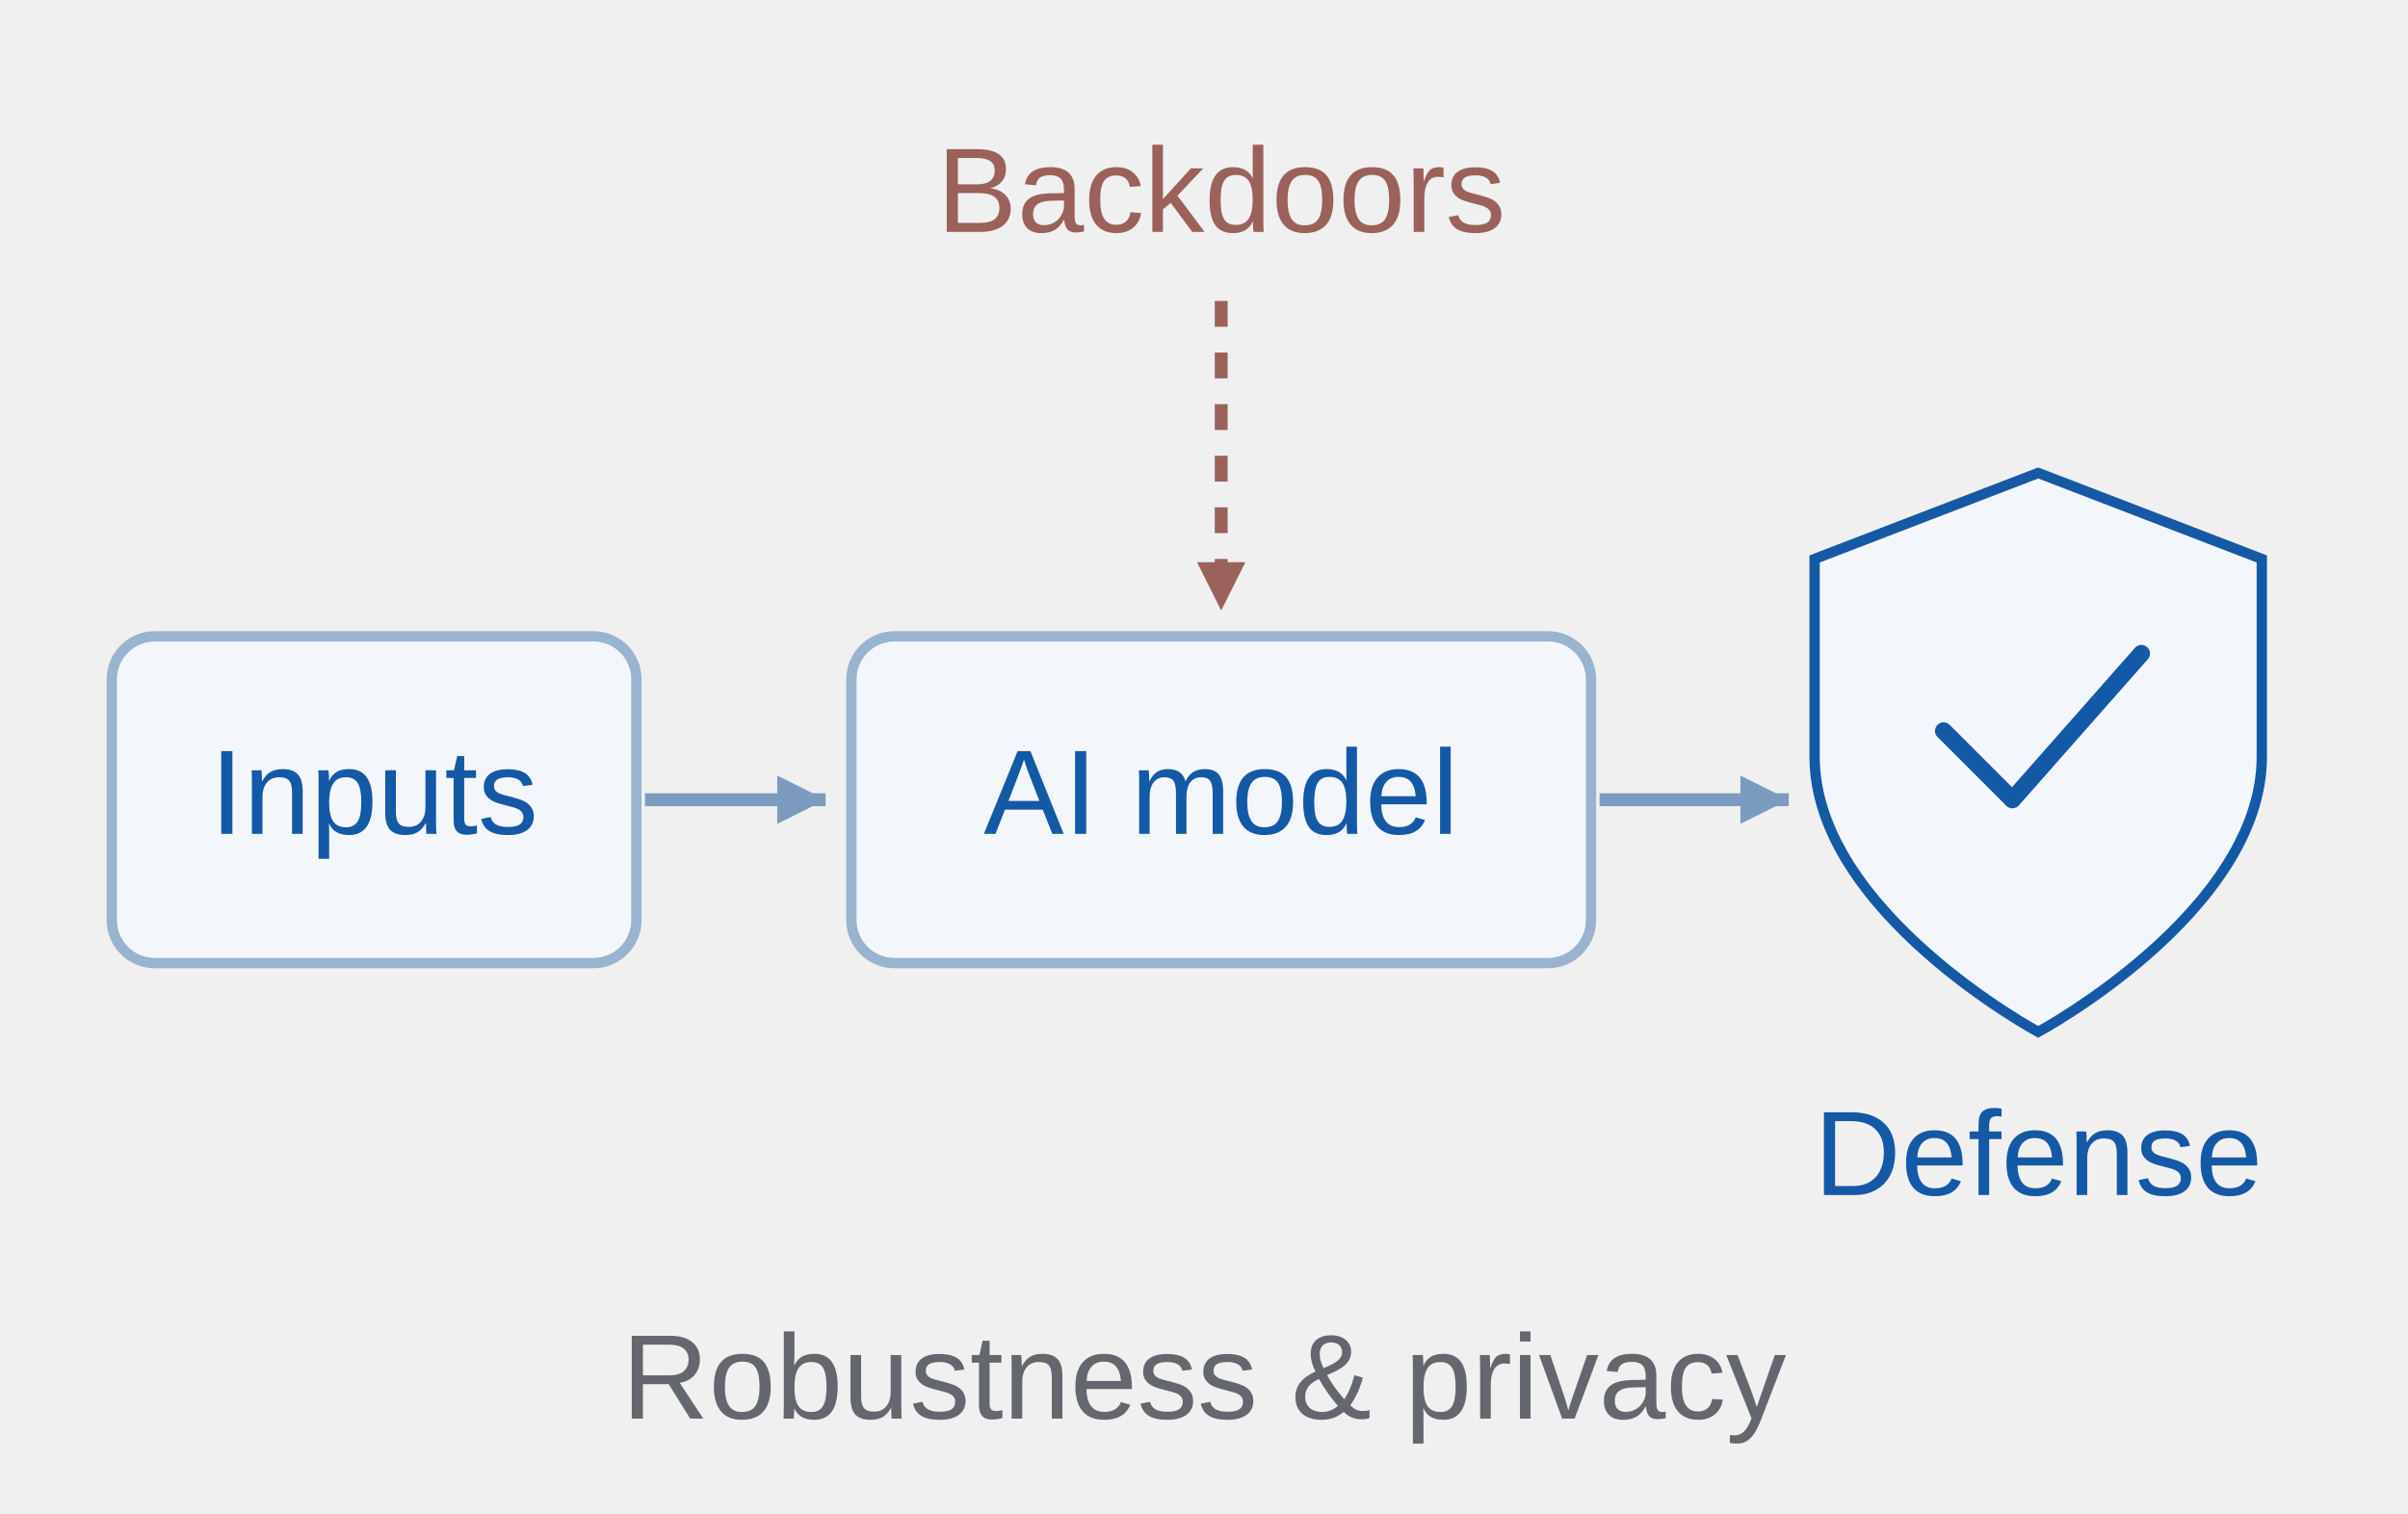
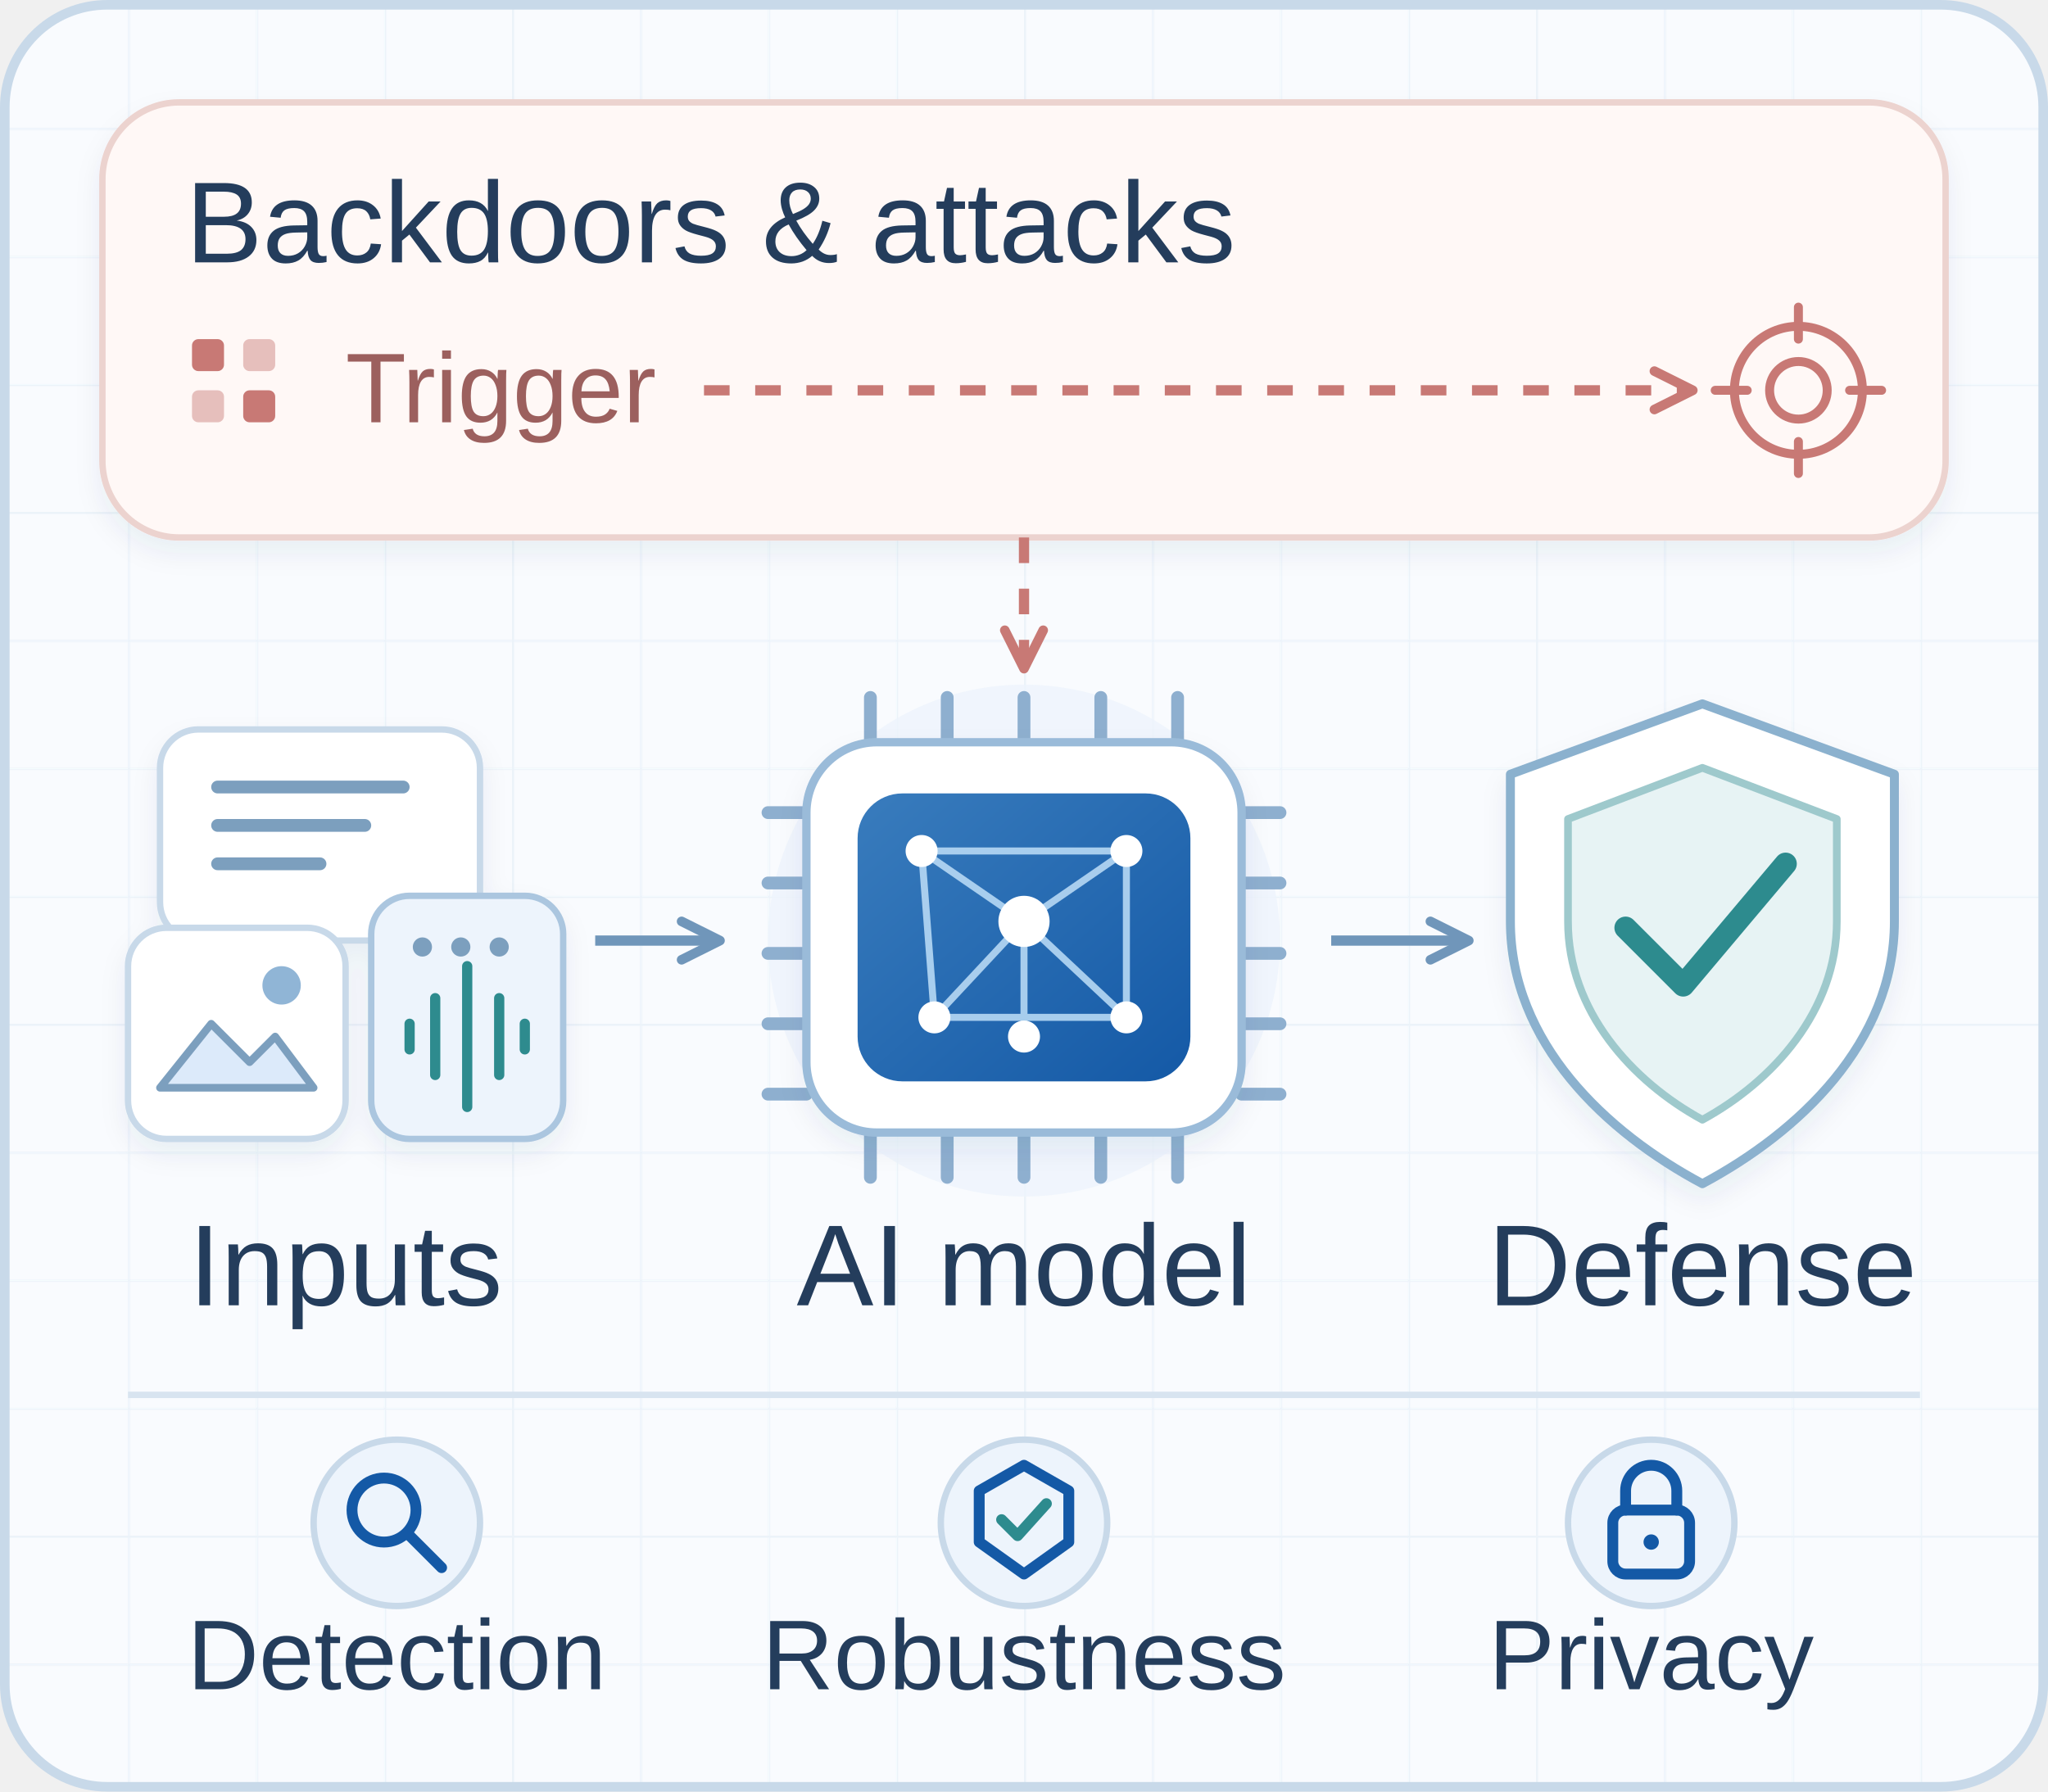
- <svg xmlns="http://www.w3.org/2000/svg" viewBox="0 0 280 176" role="img" aria-labelledby="security-title security-desc">
+ <svg xmlns="http://www.w3.org/2000/svg" viewBox="0 0 320 280" role="img" aria-labelledby="security-title security-desc">
  <defs>
-     <marker id="security-arrow" viewBox="0 0 8 8" refX="7" refY="4" markerWidth="5" markerHeight="5" orient="auto">
-       <path d="M1 1 7 4 1 7Z" fill="#7b9cbe" />
+     <pattern id="security-grid" width="20" height="20" patternUnits="userSpaceOnUse">
+       <path d="M20 0H0V20" fill="none" stroke="#dce8f5" stroke-width="0.65" />
+     </pattern>
+     <linearGradient id="security-core" x1="0" y1="0" x2="1" y2="1">
+       <stop offset="0" stop-color="#397cbd" />
+       <stop offset="1" stop-color="#1459a6" />
+     </linearGradient>
+     <filter id="security-shadow" x="-25%" y="-25%" width="150%" height="160%">
+       <feDropShadow dx="0" dy="2" stdDeviation="2" flood-color="#243d5c" flood-opacity="0.07" />
+     </filter>
+     <marker id="security-arrow" viewBox="0 0 8 8" refX="6.5" refY="4" markerWidth="5" markerHeight="5" orient="auto">
+       <path d="m1 1 6 3-6 3" fill="none" stroke="#7096ba" stroke-width="1.5" stroke-linecap="round" stroke-linejoin="round" />
    </marker>
-     <marker id="security-attack-arrow" viewBox="0 0 8 8" refX="7" refY="4" markerWidth="5" markerHeight="5" orient="auto">
-       <path d="M1 1 7 4 1 7Z" fill="#9b615b" />
+     <marker id="security-attack-arrow" viewBox="0 0 8 8" refX="6.5" refY="4" markerWidth="5" markerHeight="5" orient="auto">
+       <path d="m1 1 6 3-6 3" fill="none" stroke="#c87975" stroke-width="1.5" stroke-linecap="round" stroke-linejoin="round" />
    </marker>
  </defs>
-   <g fill="none" stroke="#7b9cbe" stroke-width="1.5" marker-end="url(#security-arrow)">
-     <path d="M75 93H96" />
-     <path d="M186 93H208" />
+   <rect x="0.75" y="0.75" width="318.5" height="278.5" rx="16" fill="#f9fbfe" />
+   <rect x="1" y="1" width="318" height="278" rx="15.75" fill="url(#security-grid)" opacity="0.45" />
+   <rect x="0.75" y="0.75" width="318.5" height="278.5" rx="16" fill="none" stroke="#c8d9e9" stroke-width="1.5" />
+   <rect x="16" y="16" width="288" height="68" rx="12" fill="#fff8f6" stroke="#ecd3cf" filter="url(#security-shadow)" />
+   <text x="29" y="41" fill="#243d5c" font-family="Arial, sans-serif" font-size="18">Backdoors &amp; attacks</text>
+   <g fill="#c87975">
+     <rect x="30" y="53" width="5" height="5" rx="1" />
+     <rect x="38" y="53" width="5" height="5" rx="1" opacity="0.45" />
+     <rect x="30" y="61" width="5" height="5" rx="1" opacity="0.45" />
+     <rect x="38" y="61" width="5" height="5" rx="1" />
  </g>
-   <path d="M142 35V71" fill="none" stroke="#9b615b" stroke-width="1.5" stroke-dasharray="3 3" marker-end="url(#security-attack-arrow)" />
-   <g fill="#f3f7fc" stroke="#9ab3ce" stroke-width="1.2">
-     <rect x="13" y="74" width="61" height="38" rx="5" />
-     <rect x="99" y="74" width="86" height="38" rx="5" />
-     <path d="m237 55 26 10v23c0 18-26 32-26 32s-26-14-26-32V65Z" stroke="#1459a6" />
+   <text x="54" y="66" fill="#9c605e" font-family="Arial, sans-serif" font-size="15.5">Trigger</text>
+   <path d="M110 61H264" fill="none" stroke="#c87975" stroke-width="1.6" stroke-dasharray="4 4" marker-end="url(#security-attack-arrow)" />
+   <g fill="none" stroke="#c87975" stroke-width="1.4">
+     <circle cx="281" cy="61" r="10" />
+     <circle cx="281" cy="61" r="4.5" />
+     <path d="M281 48v5m0 16v5m-13-13h5m16 0h5" stroke-linecap="round" />
  </g>
-   <path d="m226 85 8 8 15-17" fill="none" stroke="#1459a6" stroke-width="2" stroke-linecap="round" stroke-linejoin="round" />
-   <g fill="#1459a6" font-family="Arial, sans-serif" font-size="14" text-anchor="middle" dominant-baseline="middle">
-     <text x="142" y="23" fill="#9b615b">Backdoors</text>
-     <text x="43.5" y="93">Inputs</text>
-     <text x="142" y="93">AI model</text>
-     <text x="237" y="135">Defense</text>
-     <text x="140" y="161" fill="#64676d">Robustness &amp; privacy</text>
+   <path d="M160 84v20" fill="none" stroke="#c87975" stroke-width="1.6" stroke-dasharray="4 4" marker-end="url(#security-attack-arrow)" />
+   <g filter="url(#security-shadow)">
+     <rect x="25" y="114" width="50" height="33" rx="6" fill="#fff" stroke="#c8d9e9" />
+     <path d="M34 123h29m-29 6h23m-23 6h16" fill="none" stroke="#7c9fbe" stroke-width="2" stroke-linecap="round" />
+     <rect x="20" y="145" width="34" height="33" rx="6" fill="#fff" stroke="#c8d9e9" />
+     <circle cx="44" cy="154" r="3" fill="#90b5d6" />
+     <path d="m25 170 8-10 6 6 4-4 6 8Z" fill="#dceafa" stroke="#7c9fbe" stroke-width="1.2" stroke-linejoin="round" />
+     <rect x="58" y="140" width="30" height="38" rx="6" fill="#edf4fc" stroke="#abc6df" />
+     <g fill="none" stroke="#2d8b8e" stroke-width="1.6" stroke-linecap="round">
+       <path d="M64 160v4m4-8v12m5-17v22m5-17v12m4-8v4" />
+     </g>
+     <circle cx="66" cy="148" r="1.5" fill="#7c9fbe" />
+     <circle cx="72" cy="148" r="1.5" fill="#7c9fbe" />
+     <circle cx="78" cy="148" r="1.5" fill="#7c9fbe" />
+   </g>
+   <g fill="none" stroke="#7096ba" stroke-width="1.6" marker-end="url(#security-arrow)">
+     <path d="M93 147h19" />
+     <path d="M208 147h21" />
+   </g>
+   <circle cx="160" cy="147" r="40" fill="#edf4fc" opacity="0.8" />
+   <g fill="none" stroke="#8eafcf" stroke-width="2" stroke-linecap="round">
+     <path d="M120 127h6m-6 11h6m-6 11h6m-6 11h6m-6 11h6m68-44h6m-6 11h6m-6 11h6m-6 11h6m-6 11h6" />
+     <path d="M136 109v7m12-7v7m12-7v7m12-7v7m12-7v7m-48 61v7m12-7v7m12-7v7m12-7v7m12-7v7" />
+   </g>
+   <rect x="126" y="116" width="68" height="61" rx="11" fill="#fff" stroke="#9abbd9" stroke-width="1.3" filter="url(#security-shadow)" />
+   <rect x="134" y="124" width="52" height="45" rx="7" fill="url(#security-core)" />
+   <g fill="none" stroke="#b6d8f4" stroke-width="1.1" opacity="0.9">
+     <path d="m144 133 16 11 16-11m-32 0 2 26 14-15 16 15v-26m-30 26h30m-32-26h32m-16 11v18" />
+   </g>
+   <g fill="#fff">
+     <circle cx="144" cy="133" r="2.5" />
+     <circle cx="176" cy="133" r="2.5" />
+     <circle cx="146" cy="159" r="2.5" />
+     <circle cx="176" cy="159" r="2.5" />
+     <circle cx="160" cy="162" r="2.5" />
+     <circle cx="160" cy="144" r="4" />
+   </g>
+   <path d="m266 110 30 11v23c0 19-15 33-30 41-15-8-30-22-30-41v-23Z" fill="#fff" stroke="#8bb1ce" stroke-width="1.4" stroke-linejoin="round" filter="url(#security-shadow)" />
+   <path d="m266 120 21 8v16c0 14-10 25-21 31-11-6-21-17-21-31v-16Z" fill="#e7f3f4" stroke="#9ec9cc" stroke-width="1.2" stroke-linejoin="round" />
+   <path d="m254 145 9 9 16-19" fill="none" stroke="#2d8b8e" stroke-width="3.5" stroke-linecap="round" stroke-linejoin="round" />
+   <g fill="#243d5c" font-family="Arial, sans-serif" font-size="18" text-anchor="middle">
+     <text x="54" y="204">Inputs</text>
+     <text x="160" y="204">AI model</text>
+     <text x="266" y="204">Defense</text>
+   </g>
+   <path d="M20 218h280" fill="none" stroke="#d8e4f0" />
+   <g fill="#edf4fc" stroke="#c8d9e9">
+     <circle cx="62" cy="238" r="13" />
+     <circle cx="160" cy="238" r="13" />
+     <circle cx="258" cy="238" r="13" />
+   </g>
+   <g fill="none" stroke="#1459a6" stroke-width="1.7" stroke-linecap="round" stroke-linejoin="round">
+     <circle cx="60" cy="236" r="5" />
+     <path d="m64 240 5 5" />
+     <path d="m160 229 7 4v8l-7 5-7-5v-8Z" />
+     <path d="m156.5 237.5 2.5 2.5 4.5-5" stroke="#2d8b8e" />
+     <rect x="252" y="236" width="12" height="10" rx="2" />
+     <path d="M254 236v-3a4 4 0 0 1 8 0v3" />
+   </g>
+   <circle cx="258" cy="241" r="1.2" fill="#1459a6" />
+   <g fill="#243d5c" font-family="Arial, sans-serif" font-size="15.5" text-anchor="middle">
+     <text x="62" y="264">Detection</text>
+     <text x="160" y="264">Robustness</text>
+     <text x="258" y="264">Privacy</text>
  </g>
</svg>
